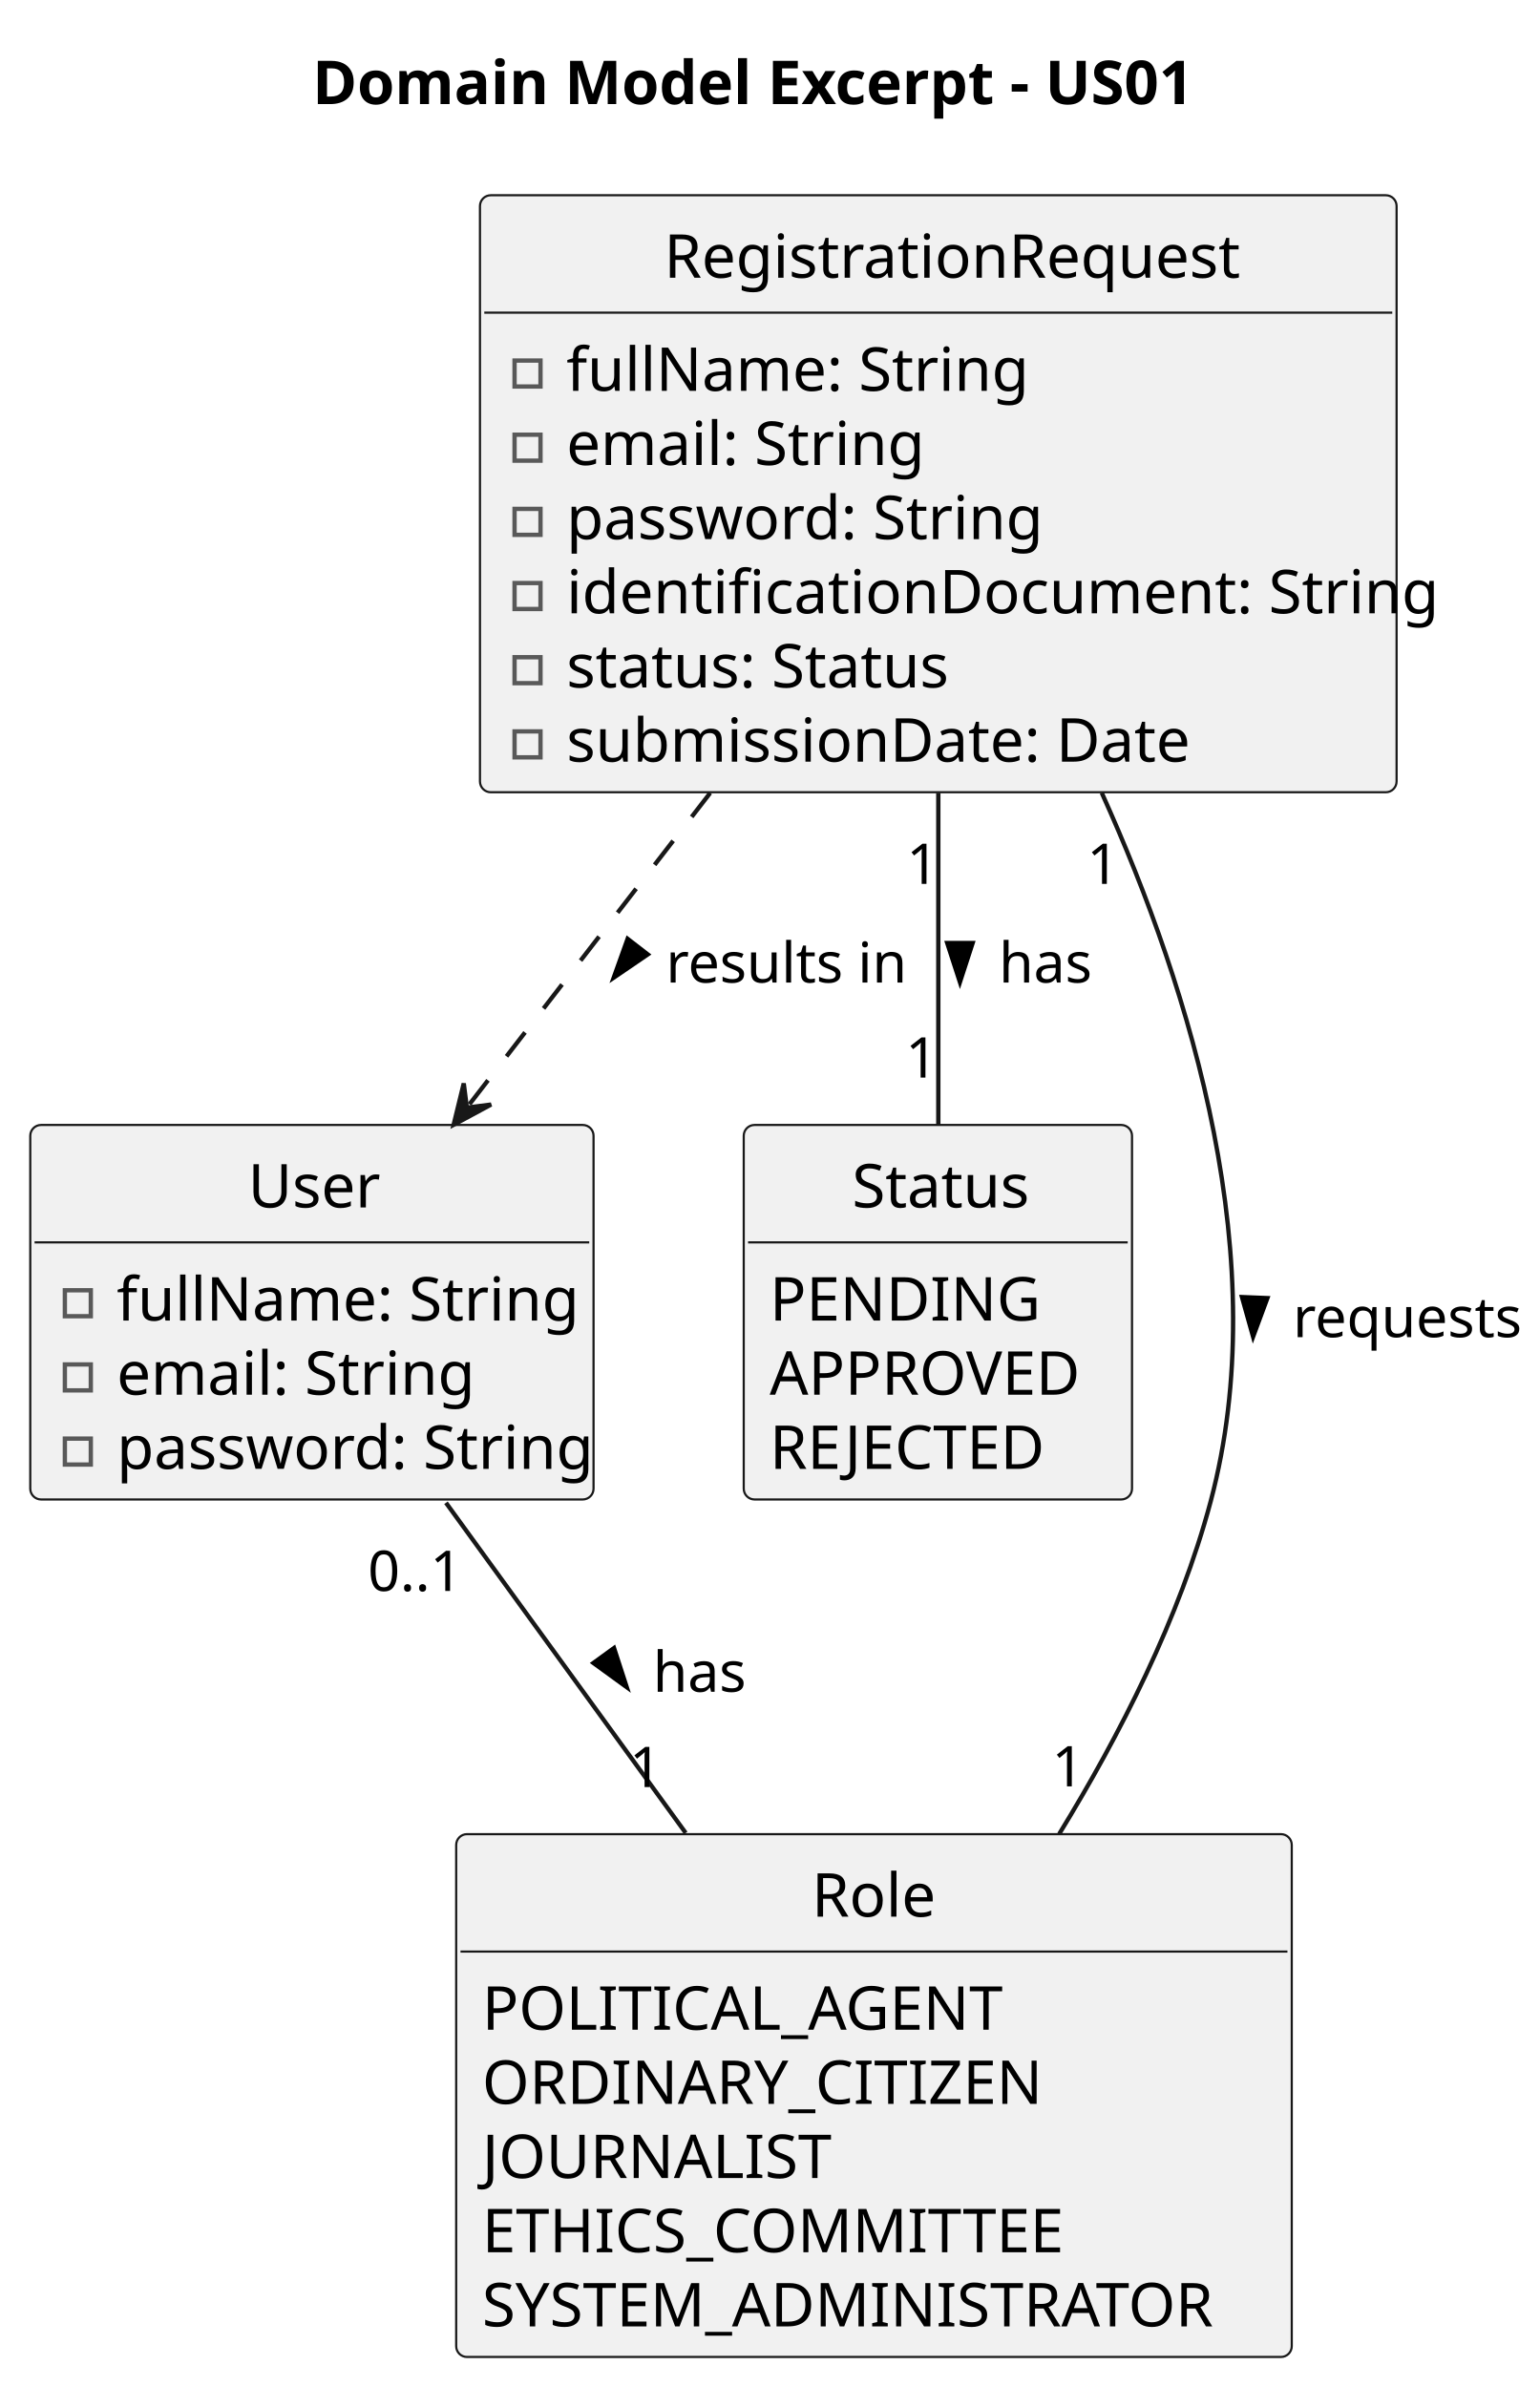
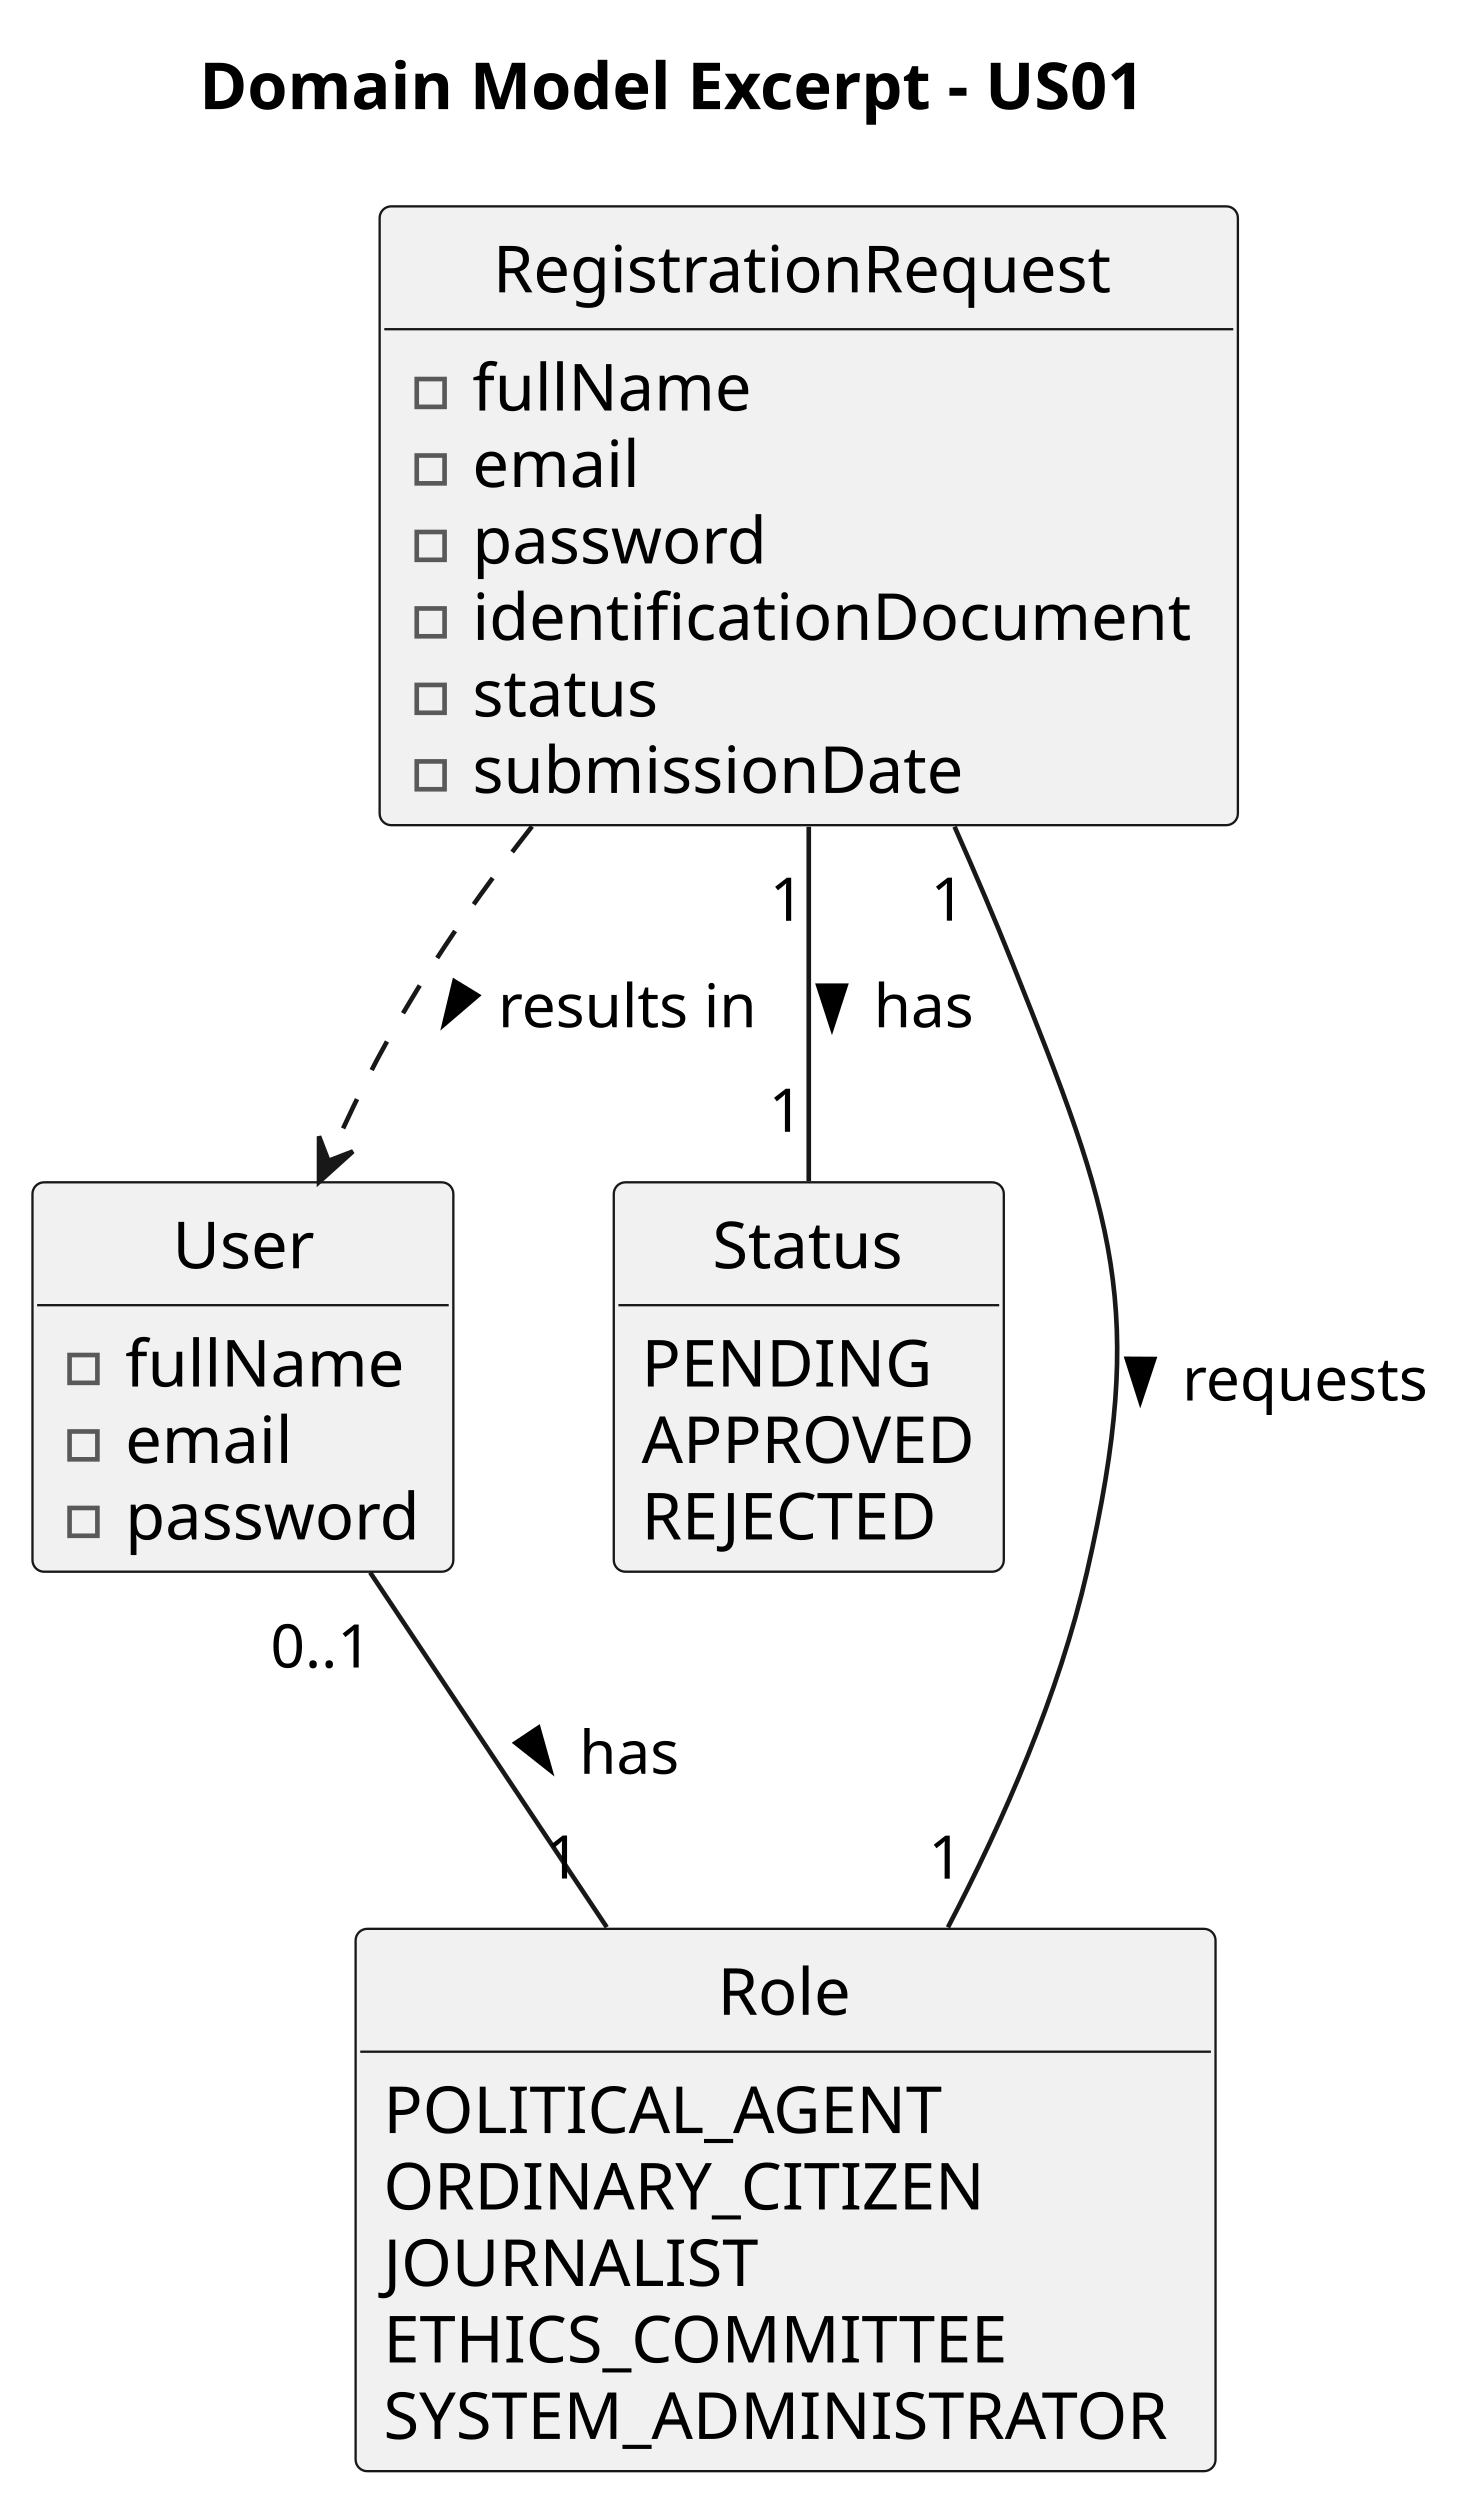
- <svg xmlns="http://www.w3.org/2000/svg" contentStyleType="text/css" data-diagram-type="CLASS" height="552px" preserveAspectRatio="none" style="width:356px;height:552px;background:#FFFFFF;" version="1.1" viewBox="0 0 356 552" width="356px" zoomAndPan="magnify">
+ <svg xmlns="http://www.w3.org/2000/svg" contentStyleType="text/css" data-diagram-type="CLASS" height="539px" preserveAspectRatio="none" style="width:317px;height:539px;background:#FFFFFF;" version="1.1" viewBox="0 0 317 539" width="317px" zoomAndPan="magnify">
  <defs />
  <g>
    <g class="title" data-source-line="8">
-       <text fill="#000000" font-family="sans-serif" font-size="14" font-weight="bold" lengthAdjust="spacing" textLength="198.379" x="72.241" y="24.075">Domain Model Excerpt - US01</text>
+       <text fill="#000000" font-family="sans-serif" font-size="14" font-weight="bold" lengthAdjust="spacing" textLength="217.102" x="42.969" y="23.535">Domain Model Excerpt - US01</text>
    </g>
    <g class="entity" data-qualified-name="User" data-source-line="10" id="ent0002">
-       <rect fill="#F1F1F1" height="86.606" rx="2.5" ry="2.5" style="stroke:#181818;stroke-width:0.5;" width="130.269" x="7" y="260.151" />
-       <text fill="#000000" font-family="sans-serif" font-size="14" lengthAdjust="spacing" textLength="29.559" x="57.355" y="279.227">User</text>
-       <line style="stroke:#181818;stroke-width:0.5;" x1="8" x2="136.269" y1="287.303" y2="287.303" />
+       <rect fill="#F1F1F1" height="83.953" rx="2.5" ry="2.5" style="stroke:#181818;stroke-width:0.5;" width="90.743" x="7" y="254.908" />
+       <text fill="#000000" font-family="sans-serif" font-size="14" lengthAdjust="spacing" textLength="30.365" x="37.189" y="273.443">User</text>
+       <line style="stroke:#181818;stroke-width:0.5;" x1="8" x2="96.743" y1="281.397" y2="281.397" />
      <g data-visibility-modifier="PRIVATE_FIELD">
-         <rect fill="none" height="6" style="stroke:#595959;stroke-width:1;" width="6" x="15" y="298.378" />
+         <rect fill="none" height="6" style="stroke:#595959;stroke-width:1;" width="6" x="15" y="292.141" />
      </g>
-       <text fill="#000000" font-family="sans-serif" font-size="14" lengthAdjust="spacing" textLength="99.593" x="27" y="305.378">fullName: String</text>
+       <text fill="#000000" font-family="sans-serif" font-size="14" lengthAdjust="spacing" textLength="60.874" x="27" y="298.932">fullName</text>
      <g data-visibility-modifier="PRIVATE_FIELD">
-         <rect fill="none" height="6" style="stroke:#595959;stroke-width:1;" width="6" x="15" y="315.53" />
+         <rect fill="none" height="6" style="stroke:#595959;stroke-width:1;" width="6" x="15" y="308.629" />
      </g>
-       <text fill="#000000" font-family="sans-serif" font-size="14" lengthAdjust="spacing" textLength="77.807" x="27" y="322.529">email: String</text>
+       <text fill="#000000" font-family="sans-serif" font-size="14" lengthAdjust="spacing" textLength="36.695" x="27" y="315.42">email</text>
      <g data-visibility-modifier="PRIVATE_FIELD">
-         <rect fill="none" height="6" style="stroke:#595959;stroke-width:1;" width="6" x="15" y="332.681" />
+         <rect fill="none" height="6" style="stroke:#595959;stroke-width:1;" width="6" x="15" y="325.117" />
      </g>
-       <text fill="#000000" font-family="sans-serif" font-size="14" lengthAdjust="spacing" textLength="104.269" x="27" y="339.681">password: String</text>
+       <text fill="#000000" font-family="sans-serif" font-size="14" lengthAdjust="spacing" textLength="64.743" x="27" y="331.908">password</text>
    </g>
    <g class="entity" data-qualified-name="RegistrationRequest" data-source-line="16" id="ent0003">
-       <rect fill="#F1F1F1" height="138.06" rx="2.5" ry="2.5" style="stroke:#181818;stroke-width:0.5;" width="211.985" x="111" y="45.151" />
-       <text fill="#000000" font-family="sans-serif" font-size="14" lengthAdjust="spacing" textLength="126.848" x="153.569" y="64.227">RegistrationRequest</text>
-       <line style="stroke:#181818;stroke-width:0.5;" x1="112" x2="321.985" y1="72.303" y2="72.303" />
+       <rect fill="#F1F1F1" height="133.418" rx="2.5" ry="2.5" style="stroke:#181818;stroke-width:0.5;" width="185.038" x="81.85" y="44.488" />
+       <text fill="#000000" font-family="sans-serif" font-size="14" lengthAdjust="spacing" textLength="136.158" x="106.29" y="63.023">RegistrationRequest</text>
+       <line style="stroke:#181818;stroke-width:0.5;" x1="82.85" x2="265.888" y1="70.977" y2="70.977" />
      <g data-visibility-modifier="PRIVATE_FIELD">
-         <rect fill="none" height="6" style="stroke:#595959;stroke-width:1;" width="6" x="119" y="83.378" />
+         <rect fill="none" height="6" style="stroke:#595959;stroke-width:1;" width="6" x="89.85" y="81.721" />
      </g>
-       <text fill="#000000" font-family="sans-serif" font-size="14" lengthAdjust="spacing" textLength="99.593" x="131" y="90.378">fullName: String</text>
+       <text fill="#000000" font-family="sans-serif" font-size="14" lengthAdjust="spacing" textLength="60.874" x="101.85" y="88.512">fullName</text>
      <g data-visibility-modifier="PRIVATE_FIELD">
-         <rect fill="none" height="6" style="stroke:#595959;stroke-width:1;" width="6" x="119" y="100.53" />
+         <rect fill="none" height="6" style="stroke:#595959;stroke-width:1;" width="6" x="89.85" y="98.209" />
      </g>
-       <text fill="#000000" font-family="sans-serif" font-size="14" lengthAdjust="spacing" textLength="77.807" x="131" y="107.529">email: String</text>
+       <text fill="#000000" font-family="sans-serif" font-size="14" lengthAdjust="spacing" textLength="36.695" x="101.85" y="105">email</text>
      <g data-visibility-modifier="PRIVATE_FIELD">
-         <rect fill="none" height="6" style="stroke:#595959;stroke-width:1;" width="6" x="119" y="117.681" />
+         <rect fill="none" height="6" style="stroke:#595959;stroke-width:1;" width="6" x="89.85" y="114.697" />
      </g>
-       <text fill="#000000" font-family="sans-serif" font-size="14" lengthAdjust="spacing" textLength="104.269" x="131" y="124.681">password: String</text>
+       <text fill="#000000" font-family="sans-serif" font-size="14" lengthAdjust="spacing" textLength="64.743" x="101.85" y="121.488">password</text>
      <g data-visibility-modifier="PRIVATE_FIELD">
-         <rect fill="none" height="6" style="stroke:#595959;stroke-width:1;" width="6" x="119" y="134.833" />
+         <rect fill="none" height="6" style="stroke:#595959;stroke-width:1;" width="6" x="89.85" y="131.185" />
      </g>
-       <text fill="#000000" font-family="sans-serif" font-size="14" lengthAdjust="spacing" textLength="185.985" x="131" y="141.832">identificationDocument: String</text>
+       <text fill="#000000" font-family="sans-serif" font-size="14" lengthAdjust="spacing" textLength="159.038" x="101.85" y="137.977">identificationDocument</text>
      <g data-visibility-modifier="PRIVATE_FIELD">
-         <rect fill="none" height="6" style="stroke:#595959;stroke-width:1;" width="6" x="119" y="151.984" />
+         <rect fill="none" height="6" style="stroke:#595959;stroke-width:1;" width="6" x="89.85" y="147.674" />
      </g>
-       <text fill="#000000" font-family="sans-serif" font-size="14" lengthAdjust="spacing" textLength="84.82" x="131" y="158.983">status: Status</text>
+       <text fill="#000000" font-family="sans-serif" font-size="14" lengthAdjust="spacing" textLength="41.166" x="101.85" y="154.465">status</text>
      <g data-visibility-modifier="PRIVATE_FIELD">
-         <rect fill="none" height="6" style="stroke:#595959;stroke-width:1;" width="6" x="119" y="169.135" />
+         <rect fill="none" height="6" style="stroke:#595959;stroke-width:1;" width="6" x="89.85" y="164.162" />
      </g>
-       <text fill="#000000" font-family="sans-serif" font-size="14" lengthAdjust="spacing" textLength="136.951" x="131" y="176.135">submissionDate: Date</text>
+       <text fill="#000000" font-family="sans-serif" font-size="14" lengthAdjust="spacing" textLength="108.616" x="101.85" y="170.953">submissionDate</text>
    </g>
    <g class="entity" data-qualified-name="Status" data-source-line="25" id="ent0004">
-       <rect fill="#F1F1F1" height="86.606" rx="2.5" ry="2.5" style="stroke:#181818;stroke-width:0.5;" width="89.8" x="172" y="260.151" />
-       <text fill="#000000" font-family="sans-serif" font-size="14" lengthAdjust="spacing" textLength="39.69" x="197.055" y="279.227">Status</text>
-       <line style="stroke:#181818;stroke-width:0.5;" x1="173" x2="260.8" y1="287.303" y2="287.303" />
-       <text fill="#000000" font-family="sans-serif" font-size="14" lengthAdjust="spacing" textLength="63.786" x="178" y="305.378">PENDING</text>
-       <text fill="#000000" font-family="sans-serif" font-size="14" lengthAdjust="spacing" textLength="77.8" x="178" y="322.529">APPROVED</text>
-       <text fill="#000000" font-family="sans-serif" font-size="14" lengthAdjust="spacing" textLength="73.897" x="178" y="339.681">REJECTED</text>
+       <rect fill="#F1F1F1" height="83.953" rx="2.5" ry="2.5" style="stroke:#181818;stroke-width:0.5;" width="84.092" x="132.33" y="254.908" />
+       <text fill="#000000" font-family="sans-serif" font-size="14" lengthAdjust="spacing" textLength="41.569" x="153.591" y="273.443">Status</text>
+       <line style="stroke:#181818;stroke-width:0.5;" x1="133.33" x2="215.422" y1="281.397" y2="281.397" />
+       <text fill="#000000" font-family="sans-serif" font-size="14" lengthAdjust="spacing" textLength="60.648" x="138.33" y="298.932">PENDING</text>
+       <text fill="#000000" font-family="sans-serif" font-size="14" lengthAdjust="spacing" textLength="72.092" x="138.33" y="315.42">APPROVED</text>
+       <text fill="#000000" font-family="sans-serif" font-size="14" lengthAdjust="spacing" textLength="64.996" x="138.33" y="331.908">REJECTED</text>
    </g>
    <g class="entity" data-qualified-name="Role" data-source-line="31" id="ent0005">
-       <rect fill="#F1F1F1" height="120.908" rx="2.5" ry="2.5" style="stroke:#181818;stroke-width:0.5;" width="193.241" x="105.5" y="424.151" />
-       <text fill="#000000" font-family="sans-serif" font-size="14" lengthAdjust="spacing" textLength="28.793" x="187.724" y="443.227">Role</text>
-       <line style="stroke:#181818;stroke-width:0.5;" x1="106.5" x2="297.741" y1="451.303" y2="451.303" />
-       <text fill="#000000" font-family="sans-serif" font-size="14" lengthAdjust="spacing" textLength="127.593" x="111.5" y="469.378">POLITICAL_AGENT</text>
-       <text fill="#000000" font-family="sans-serif" font-size="14" lengthAdjust="spacing" textLength="136.124" x="111.5" y="486.529">ORDINARY_CITIZEN</text>
-       <text fill="#000000" font-family="sans-serif" font-size="14" lengthAdjust="spacing" textLength="87.124" x="111.5" y="503.681">JOURNALIST</text>
-       <text fill="#000000" font-family="sans-serif" font-size="14" lengthAdjust="spacing" textLength="143.117" x="111.5" y="520.832">ETHICS_COMMITTEE</text>
-       <text fill="#000000" font-family="sans-serif" font-size="14" lengthAdjust="spacing" textLength="181.241" x="111.5" y="537.983">SYSTEM_ADMINISTRATOR</text>
+       <rect fill="#F1F1F1" height="116.93" rx="2.5" ry="2.5" style="stroke:#181818;stroke-width:0.5;" width="185.4" x="76.67" y="415.858" />
+       <text fill="#000000" font-family="sans-serif" font-size="14" lengthAdjust="spacing" textLength="29.299" x="154.721" y="434.393">Role</text>
+       <line style="stroke:#181818;stroke-width:0.5;" x1="77.67" x2="261.07" y1="442.347" y2="442.347" />
+       <text fill="#000000" font-family="sans-serif" font-size="14" lengthAdjust="spacing" textLength="123.368" x="82.67" y="459.882">POLITICAL_AGENT</text>
+       <text fill="#000000" font-family="sans-serif" font-size="14" lengthAdjust="spacing" textLength="131.824" x="82.67" y="476.37">ORDINARY_CITIZEN</text>
+       <text fill="#000000" font-family="sans-serif" font-size="14" lengthAdjust="spacing" textLength="81.676" x="82.67" y="492.858">JOURNALIST</text>
+       <text fill="#000000" font-family="sans-serif" font-size="14" lengthAdjust="spacing" textLength="136.582" x="82.67" y="509.347">ETHICS_COMMITTEE</text>
+       <text fill="#000000" font-family="sans-serif" font-size="14" lengthAdjust="spacing" textLength="173.4" x="82.67" y="525.835">SYSTEM_ADMINISTRATOR</text>
    </g>
    <g class="link" data-entity-1="ent0002" data-entity-2="ent0005" data-link-type="association" data-source-line="39" id="lnk6">
-       <path codeLine="39" d="M103.14,347.521 C119.74,370.381 140.43,398.871 158.58,423.871" fill="none" id="User-Role" style="stroke:#181818;stroke-width:1;" />
-       <polygon fill="#000000" points="144.938,390.16,142.001,381.115,137.245,384.568,144.938,390.16" style="stroke:#000000;stroke-width:1;" />
-       <text fill="#000000" font-family="sans-serif" font-size="13" lengthAdjust="spacing" textLength="20.96" x="151" y="391.221">has</text>
-       <text fill="#000000" font-family="sans-serif" font-size="13" lengthAdjust="spacing" textLength="21.684" x="85.072" y="367.908">0..1</text>
-       <text fill="#000000" font-family="sans-serif" font-size="13" lengthAdjust="spacing" textLength="7.23" x="145.568" y="413.258">1</text>
+       <path codeLine="39" d="M79.8,339.018 C95,361.798 114.14,390.498 130.82,415.508" fill="none" id="User-Role" style="stroke:#181818;stroke-width:1;" />
+       <polygon fill="#000000" points="118.644,381.673,116.07,372.518,111.18,375.779,118.644,381.673" style="stroke:#000000;stroke-width:1;" />
+       <text fill="#000000" font-family="sans-serif" font-size="13" lengthAdjust="spacing" textLength="21.874" x="124.87" y="382.427">has</text>
+       <text fill="#000000" font-family="sans-serif" font-size="13" lengthAdjust="spacing" textLength="24.667" x="58.312" y="359.522">0..1</text>
+       <text fill="#000000" font-family="sans-serif" font-size="13" lengthAdjust="spacing" textLength="8.22" x="117.648" y="405.013">1</text>
    </g>
    <g class="link" data-entity-1="ent0003" data-entity-2="ent0005" data-link-type="association" data-source-line="40" id="lnk7">
-       <path codeLine="40" d="M254.81,183.371 C275.67,229.561 294.65,291.991 280,347.151 C272.85,374.061 259.02,401.191 244.96,424.101" fill="none" id="RegistrationRequest-Role" style="stroke:#181818;stroke-width:1;" />
-       <polygon fill="#000000" points="289.796,309.11,293.102,300.193,287.229,299.953,289.796,309.11" style="stroke:#000000;stroke-width:1;" />
-       <text fill="#000000" font-family="sans-serif" font-size="13" lengthAdjust="spacing" textLength="49.861" x="299" y="309.221">requests</text>
-       <text fill="#000000" font-family="sans-serif" font-size="13" lengthAdjust="spacing" textLength="7.23" x="251.361" y="204.398">1</text>
-       <text fill="#000000" font-family="sans-serif" font-size="13" lengthAdjust="spacing" textLength="7.23" x="243.262" y="413.095">1</text>
+       <path codeLine="40" d="M205.8,178.228 C210.19,188.108 214.51,198.218 218.37,207.908 C240.09,262.368 247.46,281.708 234.37,338.858 C228.32,365.268 216.38,392.528 204.37,415.538" fill="none" id="RegistrationRequest-Role" style="stroke:#181818;stroke-width:1;" />
+       <polygon fill="#000000" points="245.84,302.034,248.833,293.006,242.956,292.971,245.84,302.034" style="stroke:#000000;stroke-width:1;" />
+       <text fill="#000000" font-family="sans-serif" font-size="13" lengthAdjust="spacing" textLength="54.171" x="254.87" y="301.947">requests</text>
+       <text fill="#000000" font-family="sans-serif" font-size="13" lengthAdjust="spacing" textLength="8.22" x="200.64" y="198.499">1</text>
+       <text fill="#000000" font-family="sans-serif" font-size="13" lengthAdjust="spacing" textLength="8.22" x="200.161" y="405.047">1</text>
    </g>
    <g class="link" data-entity-1="ent0003" data-entity-2="ent0004" data-link-type="association" data-source-line="41" id="lnk8">
-       <path codeLine="41" d="M217,183.371 C217,209.031 217,237.441 217,260.101" fill="none" id="RegistrationRequest-Status" style="stroke:#181818;stroke-width:1;" />
-       <polygon fill="#000000" points="222,227.114,224.939,218.069,219.061,218.069,222,227.114" style="stroke:#000000;stroke-width:1;" />
-       <text fill="#000000" font-family="sans-serif" font-size="13" lengthAdjust="spacing" textLength="20.96" x="231" y="227.221">has</text>
-       <text fill="#000000" font-family="sans-serif" font-size="13" lengthAdjust="spacing" textLength="7.23" x="209.652" y="204.398">1</text>
-       <text fill="#000000" font-family="sans-serif" font-size="13" lengthAdjust="spacing" textLength="7.23" x="209.415" y="249.196">1</text>
+       <path codeLine="41" d="M174.37,178.248 C174.37,203.758 174.37,232.158 174.37,254.658" fill="none" id="RegistrationRequest-Status" style="stroke:#181818;stroke-width:1;" />
+       <polygon fill="#000000" points="179.37,221.564,182.309,212.518,176.431,212.518,179.37,221.564" style="stroke:#000000;stroke-width:1;" />
+       <text fill="#000000" font-family="sans-serif" font-size="13" lengthAdjust="spacing" textLength="21.874" x="188.37" y="221.477">has</text>
+       <text fill="#000000" font-family="sans-serif" font-size="13" lengthAdjust="spacing" textLength="8.22" x="165.969" y="198.521">1</text>
+       <text fill="#000000" font-family="sans-serif" font-size="13" lengthAdjust="spacing" textLength="8.22" x="165.725" y="244.016">1</text>
    </g>
    <g class="link" data-entity-1="ent0003" data-entity-2="ent0002" data-link-type="dependency" data-source-line="42" id="lnk9">
-       <path codeLine="42" d="M164.24,183.371 C144.4,209.031 126.1,232.695 108.58,255.355" fill="none" id="RegistrationRequest-to-User" style="stroke:#181818;stroke-width:1;stroke-dasharray:7,7;" />
-       <polygon fill="#181818" points="104.91,260.101,113.579,255.428,107.968,256.146,107.251,250.535,104.91,260.101" style="stroke:#181818;stroke-width:1;" />
-       <polygon fill="#000000" points="141.941,226.07,149.799,220.712,145.149,217.117,141.941,226.07" style="stroke:#000000;stroke-width:1;" />
-       <text fill="#000000" font-family="sans-serif" font-size="13" lengthAdjust="spacing" textLength="52.019" x="154" y="227.221">results in</text>
+       <path codeLine="42" d="M114.71,178.168 C107.11,187.838 99.77,197.908 93.37,207.908 C84.02,222.528 77.989,234.136 71.219,249.356" fill="none" id="RegistrationRequest-to-User" style="stroke:#181818;stroke-width:1;stroke-dasharray:7,7;" />
+       <polygon fill="#181818" points="68.78,254.838,76.093,248.241,70.812,250.27,68.783,244.989,68.78,254.838" style="stroke:#181818;stroke-width:1;" />
+       <polygon fill="#000000" points="95.763,220.83,102.987,214.644,97.971,211.579,95.763,220.83" style="stroke:#000000;stroke-width:1;" />
+       <text fill="#000000" font-family="sans-serif" font-size="13" lengthAdjust="spacing" textLength="58.443" x="107.37" y="221.477">results in</text>
    </g>
  </g>
</svg>
